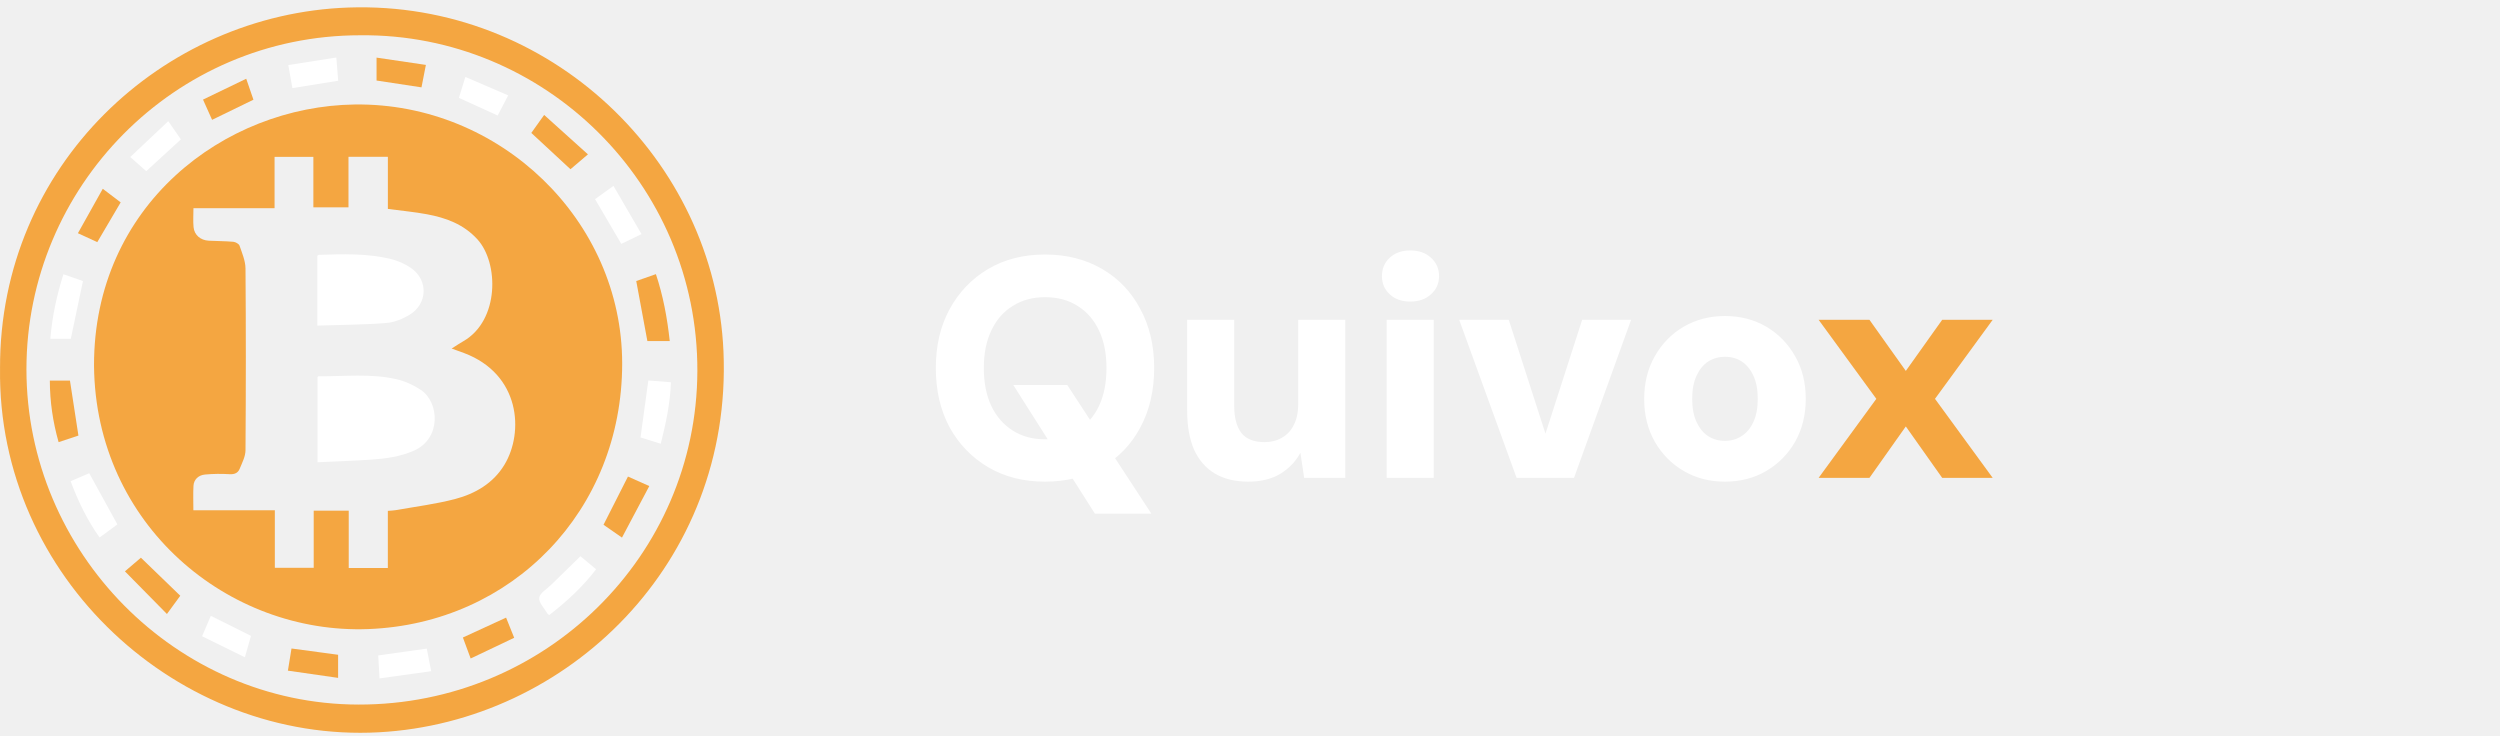
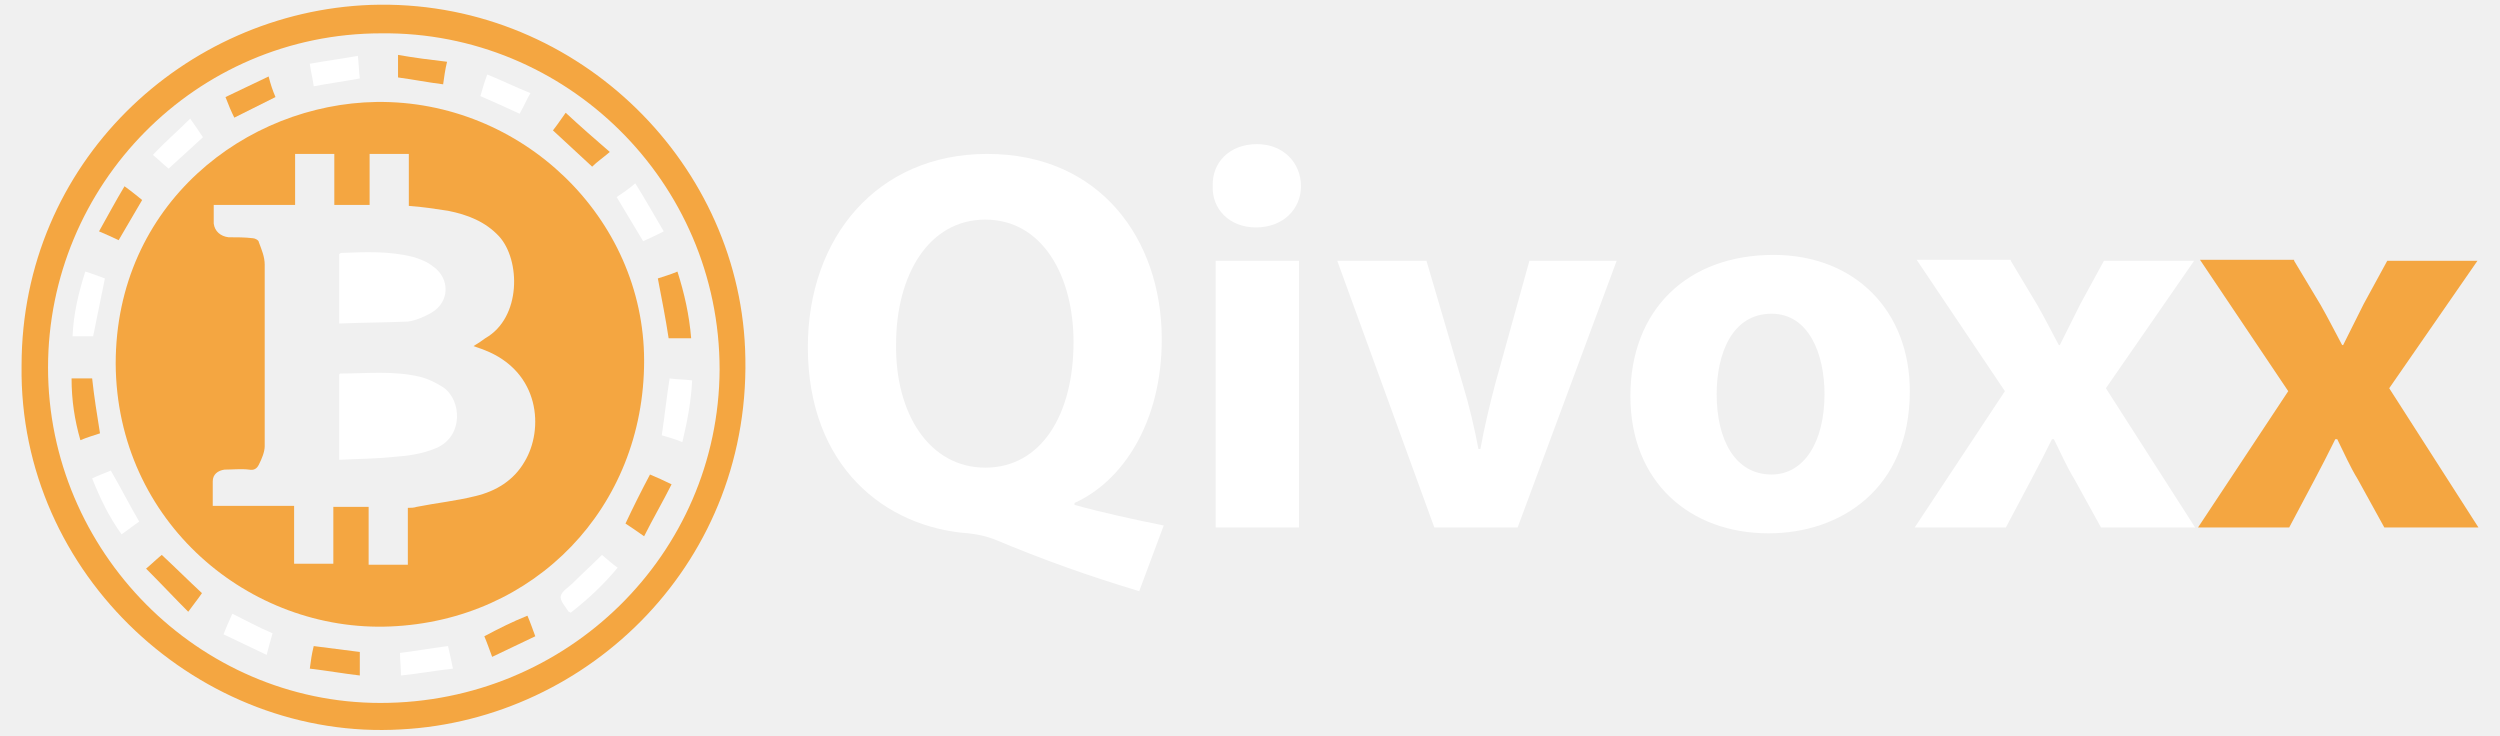
- <svg xmlns="http://www.w3.org/2000/svg" width="255" height="75" viewBox="0 0 255 75" fill="none">
-   <path fill-rule="evenodd" clip-rule="evenodd" d="M0.003 37.556C-0.052 16.862 16.579 1.422 35.549 0.768C56.069 0.057 72.959 16.3 73.795 35.862C74.717 57.436 57.908 73.638 38.653 74.693C18.266 75.807 -0.278 58.946 0.003 37.556ZM36.74 3.598C17.778 3.598 2.697 19.086 2.697 37.664C2.697 56.33 17.974 71.833 36.559 71.866C55.669 71.9 71.069 56.641 71.131 37.856C71.198 18.742 55.521 3.398 36.74 3.598Z" fill="#F4A641" />
-   <path fill-rule="evenodd" clip-rule="evenodd" d="M9.59 37.308C9.546 20.969 22.862 10.831 36.193 10.658C50.989 10.469 63.465 22.464 63.462 37.086C63.458 52.06 52.262 63.608 37.558 64.166C23.291 64.707 9.742 53.57 9.59 37.308ZM46.068 35.551C46.567 35.236 46.911 35.003 47.274 34.796C50.948 32.676 50.893 26.808 48.688 24.403C47.278 22.864 45.472 22.209 43.522 21.85C42.246 21.613 40.947 21.495 39.563 21.31C39.563 19.53 39.563 17.761 39.563 15.996C38.194 15.996 36.922 15.996 35.545 15.996C35.545 17.739 35.545 19.449 35.545 21.151C34.306 21.151 33.17 21.151 31.964 21.151C31.964 19.401 31.964 17.706 31.964 16C30.628 16 29.359 16 28.005 16C28.005 17.747 28.005 19.46 28.005 21.239C25.233 21.239 22.547 21.239 19.732 21.239C19.732 21.931 19.683 22.557 19.743 23.171C19.82 23.97 20.449 24.506 21.286 24.551C22.122 24.595 22.962 24.588 23.798 24.662C24.027 24.684 24.371 24.873 24.434 25.061C24.693 25.82 25.034 26.604 25.041 27.385C25.089 33.568 25.085 39.747 25.041 45.929C25.037 46.566 24.693 47.213 24.442 47.827C24.271 48.242 23.924 48.397 23.424 48.368C22.592 48.316 21.748 48.327 20.919 48.401C20.224 48.464 19.769 48.926 19.735 49.555C19.691 50.354 19.724 51.161 19.724 52.049C22.536 52.049 25.244 52.049 28.034 52.049C28.034 54.058 28.034 55.986 28.034 57.917C29.381 57.917 30.646 57.917 31.997 57.917C31.997 55.938 31.997 54.01 31.997 52.086C33.218 52.086 34.354 52.086 35.571 52.086C35.571 54.066 35.571 55.993 35.571 57.939C36.925 57.939 38.194 57.939 39.56 57.939C39.56 55.982 39.56 54.062 39.56 52.108C39.907 52.079 40.166 52.075 40.422 52.027C42.423 51.668 44.451 51.416 46.412 50.902C48.469 50.362 50.304 49.3 51.448 47.413C53.457 44.098 53.087 38.181 47.341 36.013C46.956 35.869 46.571 35.736 46.068 35.551Z" fill="#F4A641" />
-   <path d="M64.897 28.665C65.529 28.443 66.162 28.221 66.902 27.962C67.635 30.16 68.056 32.409 68.315 34.788C67.49 34.788 66.75 34.788 66.032 34.788C65.659 32.776 65.285 30.759 64.897 28.665Z" fill="#F4A641" />
-   <path d="M65.333 44.62C65.603 42.651 65.862 40.768 66.129 38.81C66.854 38.866 67.601 38.925 68.434 38.992C68.363 41.13 67.923 43.173 67.398 45.26C66.65 45.026 65.966 44.816 65.333 44.62Z" fill="white" />
-   <path d="M11.972 53.488C11.395 53.914 10.807 54.347 10.156 54.824C8.905 53.063 7.973 51.142 7.203 49.082C7.828 48.815 8.446 48.549 9.101 48.268C10.048 49.992 10.988 51.697 11.972 53.488Z" fill="white" />
-   <path d="M56.017 62.739C55.921 62.657 55.866 62.631 55.843 62.591C55.533 62.05 54.944 61.477 55 60.977C55.052 60.5 55.773 60.09 56.21 59.66C57.194 58.695 58.182 57.733 59.203 56.737C59.714 57.163 60.231 57.596 60.801 58.069C59.421 59.867 57.808 61.355 56.017 62.739Z" fill="white" />
-   <path d="M6.467 27.974C7.177 28.221 7.832 28.451 8.461 28.669C8.043 30.663 7.632 32.606 7.222 34.56C6.548 34.56 5.878 34.56 5.135 34.56C5.32 32.28 5.79 30.127 6.467 27.974Z" fill="white" />
-   <path d="M64.052 48.608C64.744 48.916 65.429 49.223 66.228 49.578C65.284 51.358 64.367 53.093 63.442 54.835C62.761 54.362 62.165 53.947 61.559 53.526C62.376 51.909 63.194 50.299 64.052 48.608Z" fill="#F4A641" />
-   <path d="M7.999 44.428C7.351 44.642 6.692 44.861 5.978 45.097C5.386 43.022 5.09 40.95 5.083 38.822C5.818 38.822 6.503 38.822 7.136 38.822C7.425 40.72 7.706 42.541 7.999 44.428Z" fill="#F4A641" />
-   <path d="M58.189 17.262C56.961 16.122 55.603 14.864 54.193 13.558C54.575 13.021 54.989 12.441 55.503 11.723C57.013 13.084 58.459 14.383 59.969 15.745C59.288 16.325 58.737 16.792 58.189 17.262Z" fill="#F4A641" />
-   <path d="M18.388 60.766C17.963 61.351 17.53 61.935 17.027 62.627C15.617 61.195 14.215 59.771 12.742 58.276C13.316 57.788 13.86 57.325 14.374 56.885C15.724 58.191 17.038 59.46 18.388 60.766Z" fill="#F4A641" />
-   <path d="M60.697 20.314C61.275 19.9 61.859 19.474 62.573 18.96C63.524 20.595 64.456 22.197 65.433 23.877C64.675 24.247 64.031 24.558 63.372 24.876C62.466 23.333 61.589 21.838 60.697 20.314Z" fill="white" />
-   <path d="M43.53 66.157C43.681 66.923 43.815 67.604 43.981 68.462C42.231 68.707 40.544 68.94 38.712 69.195C38.664 68.381 38.623 67.641 38.579 66.853C40.24 66.62 41.85 66.394 43.53 66.157Z" fill="white" />
-   <path d="M34.487 66.787C34.487 67.604 34.487 68.3 34.487 69.144C32.759 68.896 31.102 68.659 29.366 68.407C29.496 67.608 29.61 66.909 29.733 66.147C31.364 66.368 32.926 66.576 34.487 66.787Z" fill="#F4A641" />
-   <path d="M34.495 8.234C32.885 8.493 31.379 8.737 29.825 8.985C29.688 8.216 29.563 7.509 29.407 6.636C31.057 6.377 32.648 6.129 34.306 5.866C34.373 6.736 34.432 7.454 34.495 8.234Z" fill="white" />
-   <path d="M38.408 5.877C40.147 6.132 41.757 6.373 43.44 6.621C43.274 7.468 43.133 8.189 42.992 8.911C41.424 8.674 39.936 8.448 38.408 8.215C38.408 7.498 38.408 6.78 38.408 5.877Z" fill="#F4A641" />
-   <path d="M17.164 12.359C17.652 13.062 18.059 13.651 18.451 14.217C17.275 15.297 16.128 16.348 14.918 17.458C14.437 17.032 13.915 16.574 13.286 16.015C14.592 14.787 15.858 13.595 17.164 12.359Z" fill="white" />
-   <path d="M10.482 19.256C11.162 19.774 11.74 20.21 12.309 20.643C11.51 21.997 10.733 23.318 9.923 24.698C9.283 24.406 8.661 24.118 7.947 23.788C8.802 22.264 9.623 20.791 10.482 19.256Z" fill="#F4A641" />
-   <path d="M51.621 62.997C51.899 63.693 52.151 64.314 52.447 65.054C50.97 65.754 49.516 66.449 48.007 67.167C47.714 66.375 47.474 65.724 47.215 65.025C48.673 64.348 50.105 63.693 51.621 62.997Z" fill="#F4A641" />
-   <path d="M25.851 10.17C24.419 10.869 23.065 11.528 21.633 12.223C21.344 11.579 21.052 10.928 20.708 10.159C22.192 9.445 23.609 8.756 25.115 8.031C25.377 8.805 25.61 9.474 25.851 10.17Z" fill="#F4A641" />
-   <path d="M21.504 62.816C22.903 63.516 24.224 64.174 25.6 64.859C25.4 65.566 25.204 66.254 24.978 67.042C23.495 66.313 22.081 65.617 20.612 64.896C20.927 64.159 21.208 63.505 21.504 62.816Z" fill="white" />
-   <path d="M47.466 7.85C48.954 8.49 50.378 9.1 51.836 9.729C51.447 10.477 51.111 11.117 50.763 11.783C49.449 11.183 48.154 10.595 46.808 9.981C47.019 9.307 47.229 8.627 47.466 7.85Z" fill="white" />
-   <path d="M32.389 47.15C32.389 44.205 32.389 41.338 32.389 38.456C32.411 38.437 32.452 38.382 32.492 38.382C35.156 38.4 37.839 38.078 40.466 38.685C41.331 38.885 42.194 39.284 42.937 39.78C44.817 41.034 45.039 44.745 42.197 45.977C40.81 46.581 39.337 46.784 37.85 46.884C36.055 47.002 34.257 47.062 32.389 47.15Z" fill="white" />
-   <path d="M32.367 33.212C32.367 30.715 32.367 28.399 32.367 26.094C32.434 26.046 32.478 25.994 32.519 25.994C34.976 25.916 37.44 25.831 39.849 26.416C40.592 26.597 41.347 26.926 41.965 27.366C43.685 28.599 43.615 30.963 41.809 32.084C41.099 32.524 40.233 32.879 39.412 32.942C37.099 33.127 34.772 33.135 32.367 33.212Z" fill="white" />
-   <path d="M111.678 52.393L103.358 39.273H108.862L117.438 52.393H111.678ZM106.59 49.129C104.392 49.129 102.462 48.639 100.798 47.657C99.134 46.676 97.822 45.321 96.862 43.593C95.923 41.844 95.454 39.828 95.454 37.545C95.454 35.262 95.923 33.257 96.862 31.529C97.822 29.78 99.134 28.415 100.798 27.433C102.462 26.452 104.392 25.961 106.59 25.961C108.787 25.961 110.728 26.452 112.414 27.433C114.099 28.415 115.4 29.78 116.318 31.529C117.256 33.257 117.726 35.262 117.726 37.545C117.726 39.828 117.256 41.844 116.318 43.593C115.4 45.321 114.099 46.676 112.414 47.657C110.728 48.639 108.787 49.129 106.59 49.129ZM106.59 44.809C107.891 44.809 109 44.511 109.918 43.913C110.856 43.316 111.582 42.484 112.094 41.417C112.606 40.329 112.862 39.038 112.862 37.545C112.862 36.052 112.606 34.772 112.094 33.705C111.582 32.617 110.856 31.785 109.918 31.209C109 30.612 107.891 30.313 106.59 30.313C105.331 30.313 104.232 30.612 103.294 31.209C102.355 31.785 101.63 32.617 101.118 33.705C100.606 34.772 100.35 36.052 100.35 37.545C100.35 39.038 100.606 40.329 101.118 41.417C101.63 42.484 102.355 43.316 103.294 43.913C104.232 44.511 105.331 44.809 106.59 44.809ZM127.33 49.129C125.986 49.129 124.845 48.852 123.906 48.297C122.989 47.742 122.285 46.932 121.794 45.865C121.325 44.777 121.09 43.455 121.09 41.897V32.617H125.89V41.417C125.89 42.612 126.135 43.529 126.626 44.169C127.117 44.788 127.906 45.097 128.994 45.097C129.655 45.097 130.242 44.948 130.754 44.649C131.287 44.35 131.693 43.913 131.97 43.337C132.269 42.761 132.418 42.057 132.418 41.225V32.617H137.218V48.745H133.026L132.642 46.185C132.173 47.06 131.49 47.775 130.594 48.329C129.698 48.862 128.61 49.129 127.33 49.129ZM141.439 48.745V32.617H146.239V48.745H141.439ZM143.839 30.761C142.986 30.761 142.292 30.516 141.759 30.025C141.226 29.534 140.959 28.916 140.959 28.169C140.959 27.401 141.226 26.772 141.759 26.281C142.292 25.79 142.986 25.545 143.839 25.545C144.714 25.545 145.418 25.79 145.951 26.281C146.506 26.772 146.783 27.401 146.783 28.169C146.783 28.916 146.506 29.534 145.951 30.025C145.418 30.516 144.714 30.761 143.839 30.761ZM154.693 48.745L148.837 32.617H153.893L157.637 44.233L161.381 32.617H166.373L160.549 48.745H154.693ZM175.931 49.129C174.374 49.129 172.977 48.767 171.739 48.041C170.502 47.316 169.521 46.324 168.795 45.065C168.07 43.785 167.707 42.334 167.707 40.713C167.707 39.049 168.07 37.588 168.795 36.329C169.521 35.049 170.502 34.046 171.739 33.321C172.998 32.596 174.395 32.233 175.931 32.233C177.51 32.233 178.918 32.596 180.155 33.321C181.393 34.046 182.374 35.049 183.099 36.329C183.825 37.588 184.187 39.038 184.187 40.681C184.187 42.324 183.825 43.785 183.099 45.065C182.374 46.324 181.393 47.316 180.155 48.041C178.918 48.767 177.51 49.129 175.931 49.129ZM175.931 44.969C176.571 44.969 177.137 44.809 177.627 44.489C178.139 44.169 178.545 43.689 178.843 43.049C179.142 42.409 179.291 41.62 179.291 40.681C179.291 39.742 179.142 38.953 178.843 38.313C178.545 37.673 178.15 37.193 177.659 36.873C177.169 36.553 176.603 36.393 175.963 36.393C175.323 36.393 174.747 36.553 174.235 36.873C173.745 37.193 173.35 37.673 173.051 38.313C172.753 38.953 172.603 39.742 172.603 40.681C172.603 41.62 172.753 42.409 173.051 43.049C173.35 43.689 173.745 44.169 174.235 44.489C174.747 44.809 175.313 44.969 175.931 44.969Z" fill="white" />
-   <path d="M185.497 48.745L191.385 40.681L185.497 32.617H190.681L194.393 37.833L198.105 32.617H203.257L197.369 40.681L203.257 48.745H198.105L194.393 43.497L190.681 48.745H185.497Z" fill="#F4A641" />
+ <svg xmlns="http://www.w3.org/2000/svg" version="1.1" id="Layer_1" x="0px" y="0px" viewBox="0 0 255 75" style="enable-background:new 0 0 255 75;" xml:space="preserve">
+   <style type="text/css">
+ 	.st0{fill-rule:evenodd;clip-rule:evenodd;fill:#F4A641;}
+ 	.st1{fill:#F4A641;}
+ 	.st2{fill:#FFFFFF;}
+ </style>
+   <g>
+     <g>
+       <path class="st0" d="M2.2,37.3C2.2,16.6,18.8,1.2,37.8,0.5C58.3-0.2,75.2,16.1,76,35.6c0.9,21.6-15.9,37.8-35.1,38.8    C20.5,75.6,1.9,58.7,2.2,37.3z M38.9,3.4c-19,0-34,15.5-34,34.1c0,18.7,15.3,34.2,33.9,34.2c19.1,0,34.5-15.2,34.6-34    C73.4,18.5,57.7,3.2,38.9,3.4z" />
+       <path class="st0" d="M11.8,37.1c0-16.3,13.3-26.5,26.6-26.7c14.8-0.2,27.3,11.8,27.3,26.4c0,15-11.2,26.5-25.9,27.1    C25.5,64.5,11.9,53.3,11.8,37.1z M48.3,35.3c0.5-0.3,0.8-0.5,1.2-0.8c3.7-2.1,3.6-8,1.4-10.4c-1.4-1.5-3.2-2.2-5.2-2.6    c-1.3-0.2-2.6-0.4-4-0.5c0-1.8,0-3.5,0-5.3c-1.4,0-2.6,0-4,0c0,1.7,0,3.5,0,5.2c-1.2,0-2.4,0-3.6,0c0-1.8,0-3.4,0-5.2    c-1.3,0-2.6,0-4,0c0,1.7,0,3.5,0,5.2c-2.8,0-5.5,0-8.3,0c0,0.7,0,1.3,0,1.9c0.1,0.8,0.7,1.3,1.5,1.4c0.8,0,1.7,0,2.5,0.1    c0.2,0,0.6,0.2,0.6,0.4c0.3,0.8,0.6,1.5,0.6,2.3c0,6.2,0,12.4,0,18.5c0,0.6-0.3,1.3-0.6,1.9c-0.2,0.4-0.5,0.6-1,0.5    c-0.8-0.1-1.7,0-2.5,0c-0.7,0.1-1.2,0.5-1.2,1.2c0,0.8,0,1.6,0,2.5c2.8,0,5.5,0,8.3,0c0,2,0,3.9,0,5.9c1.3,0,2.6,0,4,0    c0-2,0-3.9,0-5.8c1.2,0,2.4,0,3.6,0c0,2,0,3.9,0,5.9c1.4,0,2.6,0,4,0c0-2,0-3.9,0-5.8c0.3,0,0.6,0,0.9-0.1c2-0.4,4-0.6,6-1.1    c2.1-0.5,3.9-1.6,5-3.5c2-3.3,1.6-9.2-4.1-11.4C49.2,35.6,48.8,35.5,48.3,35.3z" />
+       <path class="st1" d="M67.1,28.4c0.6-0.2,1.3-0.4,2-0.7c0.7,2.2,1.2,4.4,1.4,6.8c-0.8,0-1.6,0-2.3,0C67.9,32.5,67.5,30.5,67.1,28.4    z" />
+       <path class="st2" d="M67.5,44.4c0.3-2,0.5-3.9,0.8-5.8c0.7,0.1,1.5,0.1,2.3,0.2c-0.1,2.1-0.5,4.2-1,6.3    C68.9,44.8,68.2,44.6,67.5,44.4z" />
+       <path class="st2" d="M14.2,53.2c-0.6,0.4-1.2,0.9-1.8,1.3c-1.3-1.8-2.2-3.7-3-5.7c0.6-0.3,1.2-0.5,1.9-0.8    C12.3,49.7,13.2,51.5,14.2,53.2z" />
+       <path class="st2" d="M58.2,62.5c-0.1-0.1-0.2-0.1-0.2-0.1c-0.3-0.5-0.9-1.1-0.8-1.6c0.1-0.5,0.8-0.9,1.2-1.3c1-1,2-1.9,3-2.9    c0.5,0.4,1,0.9,1.6,1.3C61.6,59.6,60,61.1,58.2,62.5z" />
+       <path class="st2" d="M8.7,27.7c0.7,0.2,1.4,0.5,2,0.7c-0.4,2-0.8,3.9-1.2,5.9c-0.7,0-1.3,0-2.1,0C7.5,32,8,29.9,8.7,27.7z" />
+       <path class="st1" d="M66.3,48.4c0.7,0.3,1.4,0.6,2.2,1c-0.9,1.8-1.9,3.5-2.8,5.3c-0.7-0.5-1.3-0.9-1.9-1.3    C64.6,51.7,65.4,50.1,66.3,48.4z" />
+       <path class="st1" d="M10.2,44.2c-0.6,0.2-1.3,0.4-2,0.7c-0.6-2.1-0.9-4.1-0.9-6.3c0.7,0,1.4,0,2.1,0C9.6,40.5,9.9,42.3,10.2,44.2z    " />
+       <path class="st1" d="M60.4,17c-1.2-1.1-2.6-2.4-4-3.7c0.4-0.5,0.8-1.1,1.3-1.8c1.5,1.4,3,2.7,4.5,4C61.5,16.1,60.9,16.5,60.4,17z" />
+       <path class="st1" d="M20.6,60.5c-0.4,0.6-0.9,1.2-1.4,1.9c-1.4-1.4-2.8-2.9-4.3-4.4c0.6-0.5,1.1-1,1.6-1.4    C17.9,57.9,19.2,59.2,20.6,60.5z" />
+       <path class="st2" d="M62.9,20.1c0.6-0.4,1.2-0.8,1.9-1.4c1,1.6,1.9,3.2,2.9,4.9c-0.8,0.4-1.4,0.7-2.1,1    C64.7,23.1,63.8,21.6,62.9,20.1z" />
+       <path class="st2" d="M45.7,65.9c0.2,0.8,0.3,1.4,0.5,2.3c-1.8,0.2-3.4,0.5-5.3,0.7c0-0.8-0.1-1.6-0.1-2.3    C42.4,66.4,44.1,66.1,45.7,65.9z" />
+       <path class="st1" d="M36.7,66.5c0,0.8,0,1.5,0,2.4c-1.7-0.2-3.4-0.5-5.1-0.7c0.1-0.8,0.2-1.5,0.4-2.3    C33.6,66.1,35.1,66.3,36.7,66.5z" />
+       <path class="st2" d="M36.7,8c-1.6,0.3-3.1,0.5-4.7,0.8c-0.1-0.8-0.3-1.5-0.4-2.3c1.7-0.3,3.2-0.5,4.9-0.8    C36.6,6.5,36.6,7.2,36.7,8z" />
+       <path class="st1" d="M40.6,5.6c1.7,0.3,3.3,0.5,5,0.7c-0.2,0.8-0.3,1.6-0.4,2.3c-1.6-0.2-3.1-0.5-4.6-0.7    C40.6,7.3,40.6,6.5,40.6,5.6z" />
+       <path class="st2" d="M19.4,12.1c0.5,0.7,0.9,1.3,1.3,1.9c-1.2,1.1-2.3,2.1-3.5,3.2c-0.5-0.4-1-0.9-1.6-1.4    C16.8,14.5,18.1,13.4,19.4,12.1z" />
+       <path class="st1" d="M12.7,19c0.7,0.5,1.3,1,1.8,1.4c-0.8,1.4-1.6,2.7-2.4,4.1c-0.6-0.3-1.3-0.6-2-0.9C11,22,11.8,20.5,12.7,19z" />
+       <path class="st1" d="M53.8,62.8c0.3,0.7,0.5,1.3,0.8,2.1c-1.5,0.7-2.9,1.4-4.4,2.1c-0.3-0.8-0.5-1.4-0.8-2.1    C50.9,64.1,52.3,63.4,53.8,62.8z" />
+       <path class="st1" d="M28.1,9.9c-1.4,0.7-2.8,1.4-4.2,2.1c-0.3-0.6-0.6-1.3-0.9-2.1c1.5-0.7,2.9-1.4,4.4-2.1    C27.6,8.6,27.8,9.2,28.1,9.9z" />
+       <path class="st2" d="M23.7,62.6c1.4,0.7,2.7,1.4,4.1,2c-0.2,0.7-0.4,1.4-0.6,2.2c-1.5-0.7-2.9-1.4-4.4-2.1    C23.1,63.9,23.4,63.3,23.7,62.6z" />
+       <path class="st2" d="M49.7,7.6c1.5,0.6,2.9,1.3,4.4,1.9c-0.4,0.7-0.7,1.4-1.1,2.1c-1.3-0.6-2.6-1.2-4-1.8    C49.2,9.1,49.4,8.4,49.7,7.6z" />
+       <path class="st2" d="M34.6,46.9c0-2.9,0-5.8,0-8.7c0,0,0.1-0.1,0.1-0.1c2.7,0,5.3-0.3,8,0.3c0.9,0.2,1.7,0.6,2.5,1.1    c1.9,1.3,2.1,5-0.7,6.2c-1.4,0.6-2.9,0.8-4.3,0.9C38.3,46.8,36.5,46.8,34.6,46.9z" />
+       <path class="st2" d="M34.6,33c0-2.5,0-4.8,0-7.1c0.1,0,0.1-0.1,0.2-0.1c2.5-0.1,4.9-0.2,7.3,0.4c0.7,0.2,1.5,0.5,2.1,1    c1.7,1.2,1.7,3.6-0.2,4.7c-0.7,0.4-1.6,0.8-2.4,0.9C39.3,32.9,37,32.9,34.6,33z" />
+     </g>
+     <path class="st2" d="M116.2,60.3c-5.3-1.6-9.8-3.2-14.8-5.3c-0.8-0.3-1.7-0.5-2.6-0.6c-8.5-0.6-16.4-6.8-16.4-19   c0-11.2,7.1-19.7,18.3-19.7c11.5,0,17.8,8.7,17.8,18.9c0,8.5-4,14.5-8.9,16.7v0.2c2.9,0.8,6.1,1.5,9.1,2.1L116.2,60.3z M109.5,34.9   c0-6.8-3.2-12.5-9-12.5s-9.1,5.7-9.1,12.7c-0.1,7.1,3.4,12.6,9.1,12.6C106.2,47.7,109.5,42.3,109.5,34.9z" />
+     <path class="st2" d="M132.7,19c0,2.3-1.8,4.2-4.6,4.2c-2.7,0-4.5-1.9-4.4-4.2c-0.1-2.4,1.7-4.3,4.5-4.3   C130.9,14.7,132.7,16.6,132.7,19z M124,53.8V26.6h8.5v27.2H124z" />
+     <path class="st2" d="M145.5,26.6l3.7,12.6c0.7,2.3,1.2,4.5,1.6,6.6h0.2c0.4-2.2,0.9-4.3,1.5-6.6l3.5-12.6h8.9l-10.1,27.2h-8.5   l-9.9-27.2H145.5z" />
+     <path class="st2" d="M194.8,39.9c0,10-7.1,14.5-14.4,14.5c-8,0-14.1-5.2-14.1-14S172.1,26,180.9,26C189.2,26,194.8,31.7,194.8,39.9   z M175.1,40.2c0,4.7,1.9,8.2,5.6,8.2c3.3,0,5.4-3.3,5.4-8.2c0-4.1-1.6-8.2-5.4-8.2C176.6,32,175.1,36.2,175.1,40.2z" />
+     <path class="st2" d="M205.1,26.6l2.7,4.5c0.8,1.4,1.5,2.8,2.2,4.1h0.1c0.7-1.4,1.4-2.8,2.1-4.2l2.4-4.4h9.2l-9,13l9.1,14.2h-9.6   l-2.7-4.9c-0.8-1.3-1.4-2.7-2.1-4.1h-0.2c-0.7,1.4-1.4,2.8-2.1,4.1l-2.6,4.9h-9.3l9.2-13.9l-9-13.4H205.1z" />
+     <path class="st1" d="M234,26.6l2.7,4.5c0.8,1.4,1.5,2.8,2.2,4.1h0.1c0.7-1.4,1.4-2.8,2.1-4.2l2.4-4.4h9.2l-9,13l9.1,14.2h-9.6   l-2.7-4.9c-0.8-1.3-1.4-2.7-2.1-4.1h-0.2c-0.7,1.4-1.4,2.8-2.1,4.1l-2.6,4.9h-9.3l9.2-13.9l-9-13.4H234z" />
+   </g>
</svg>
